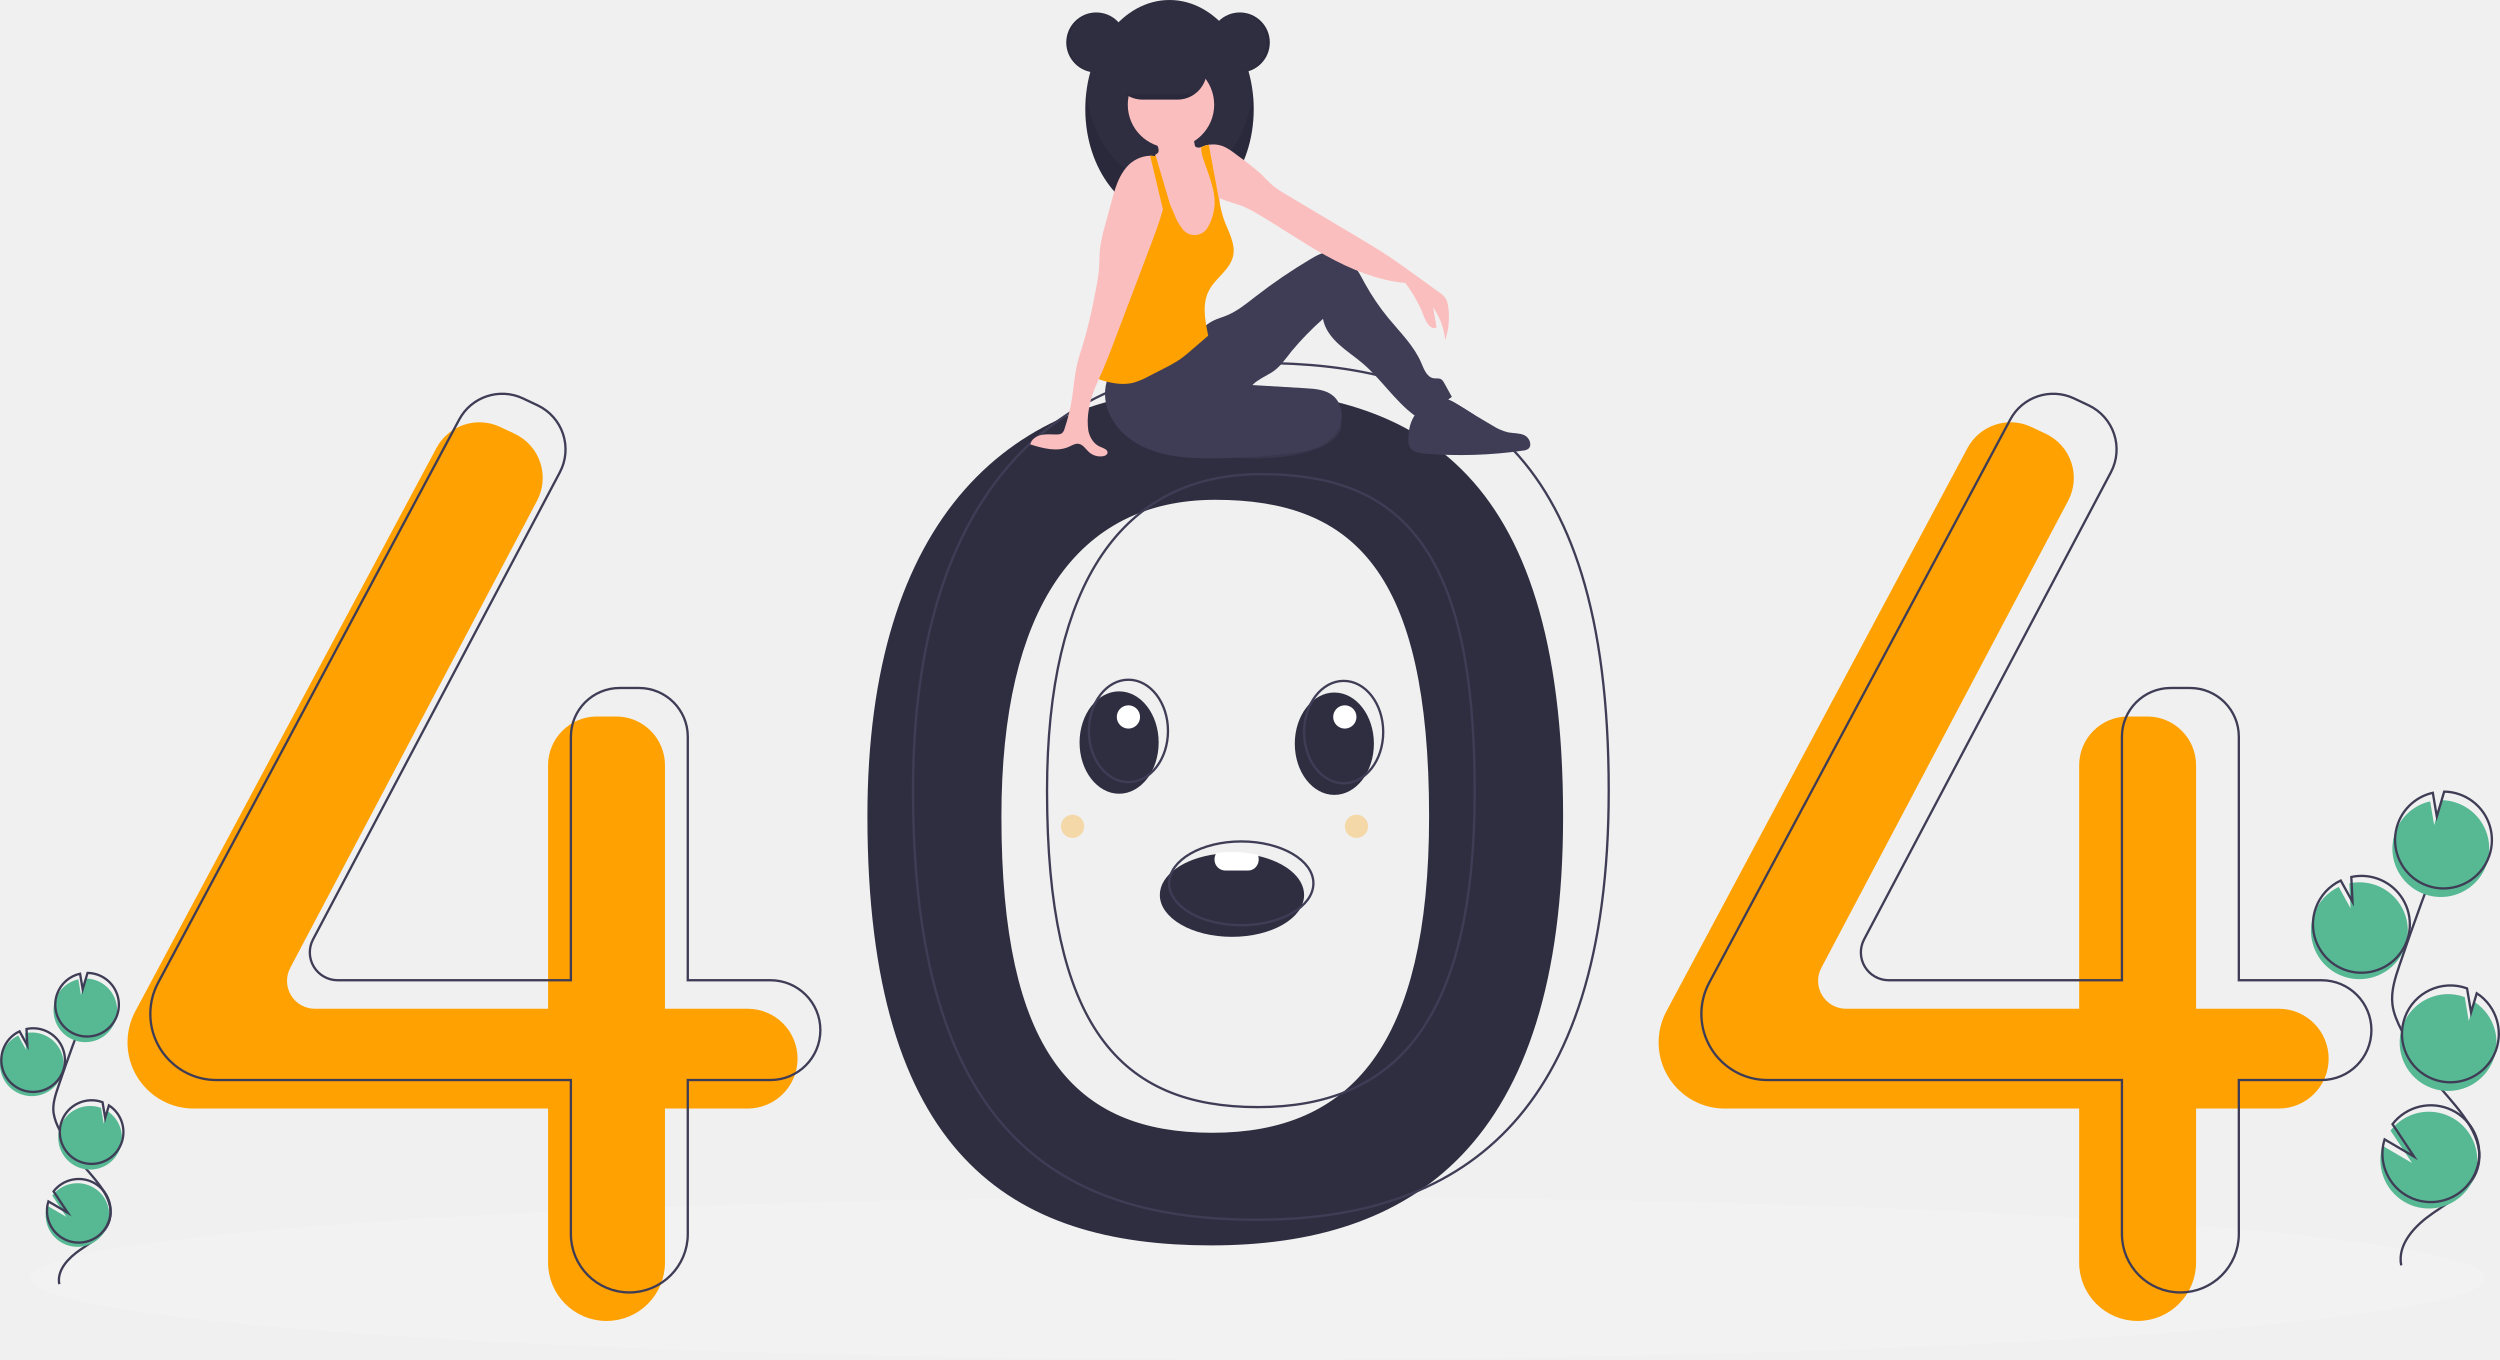
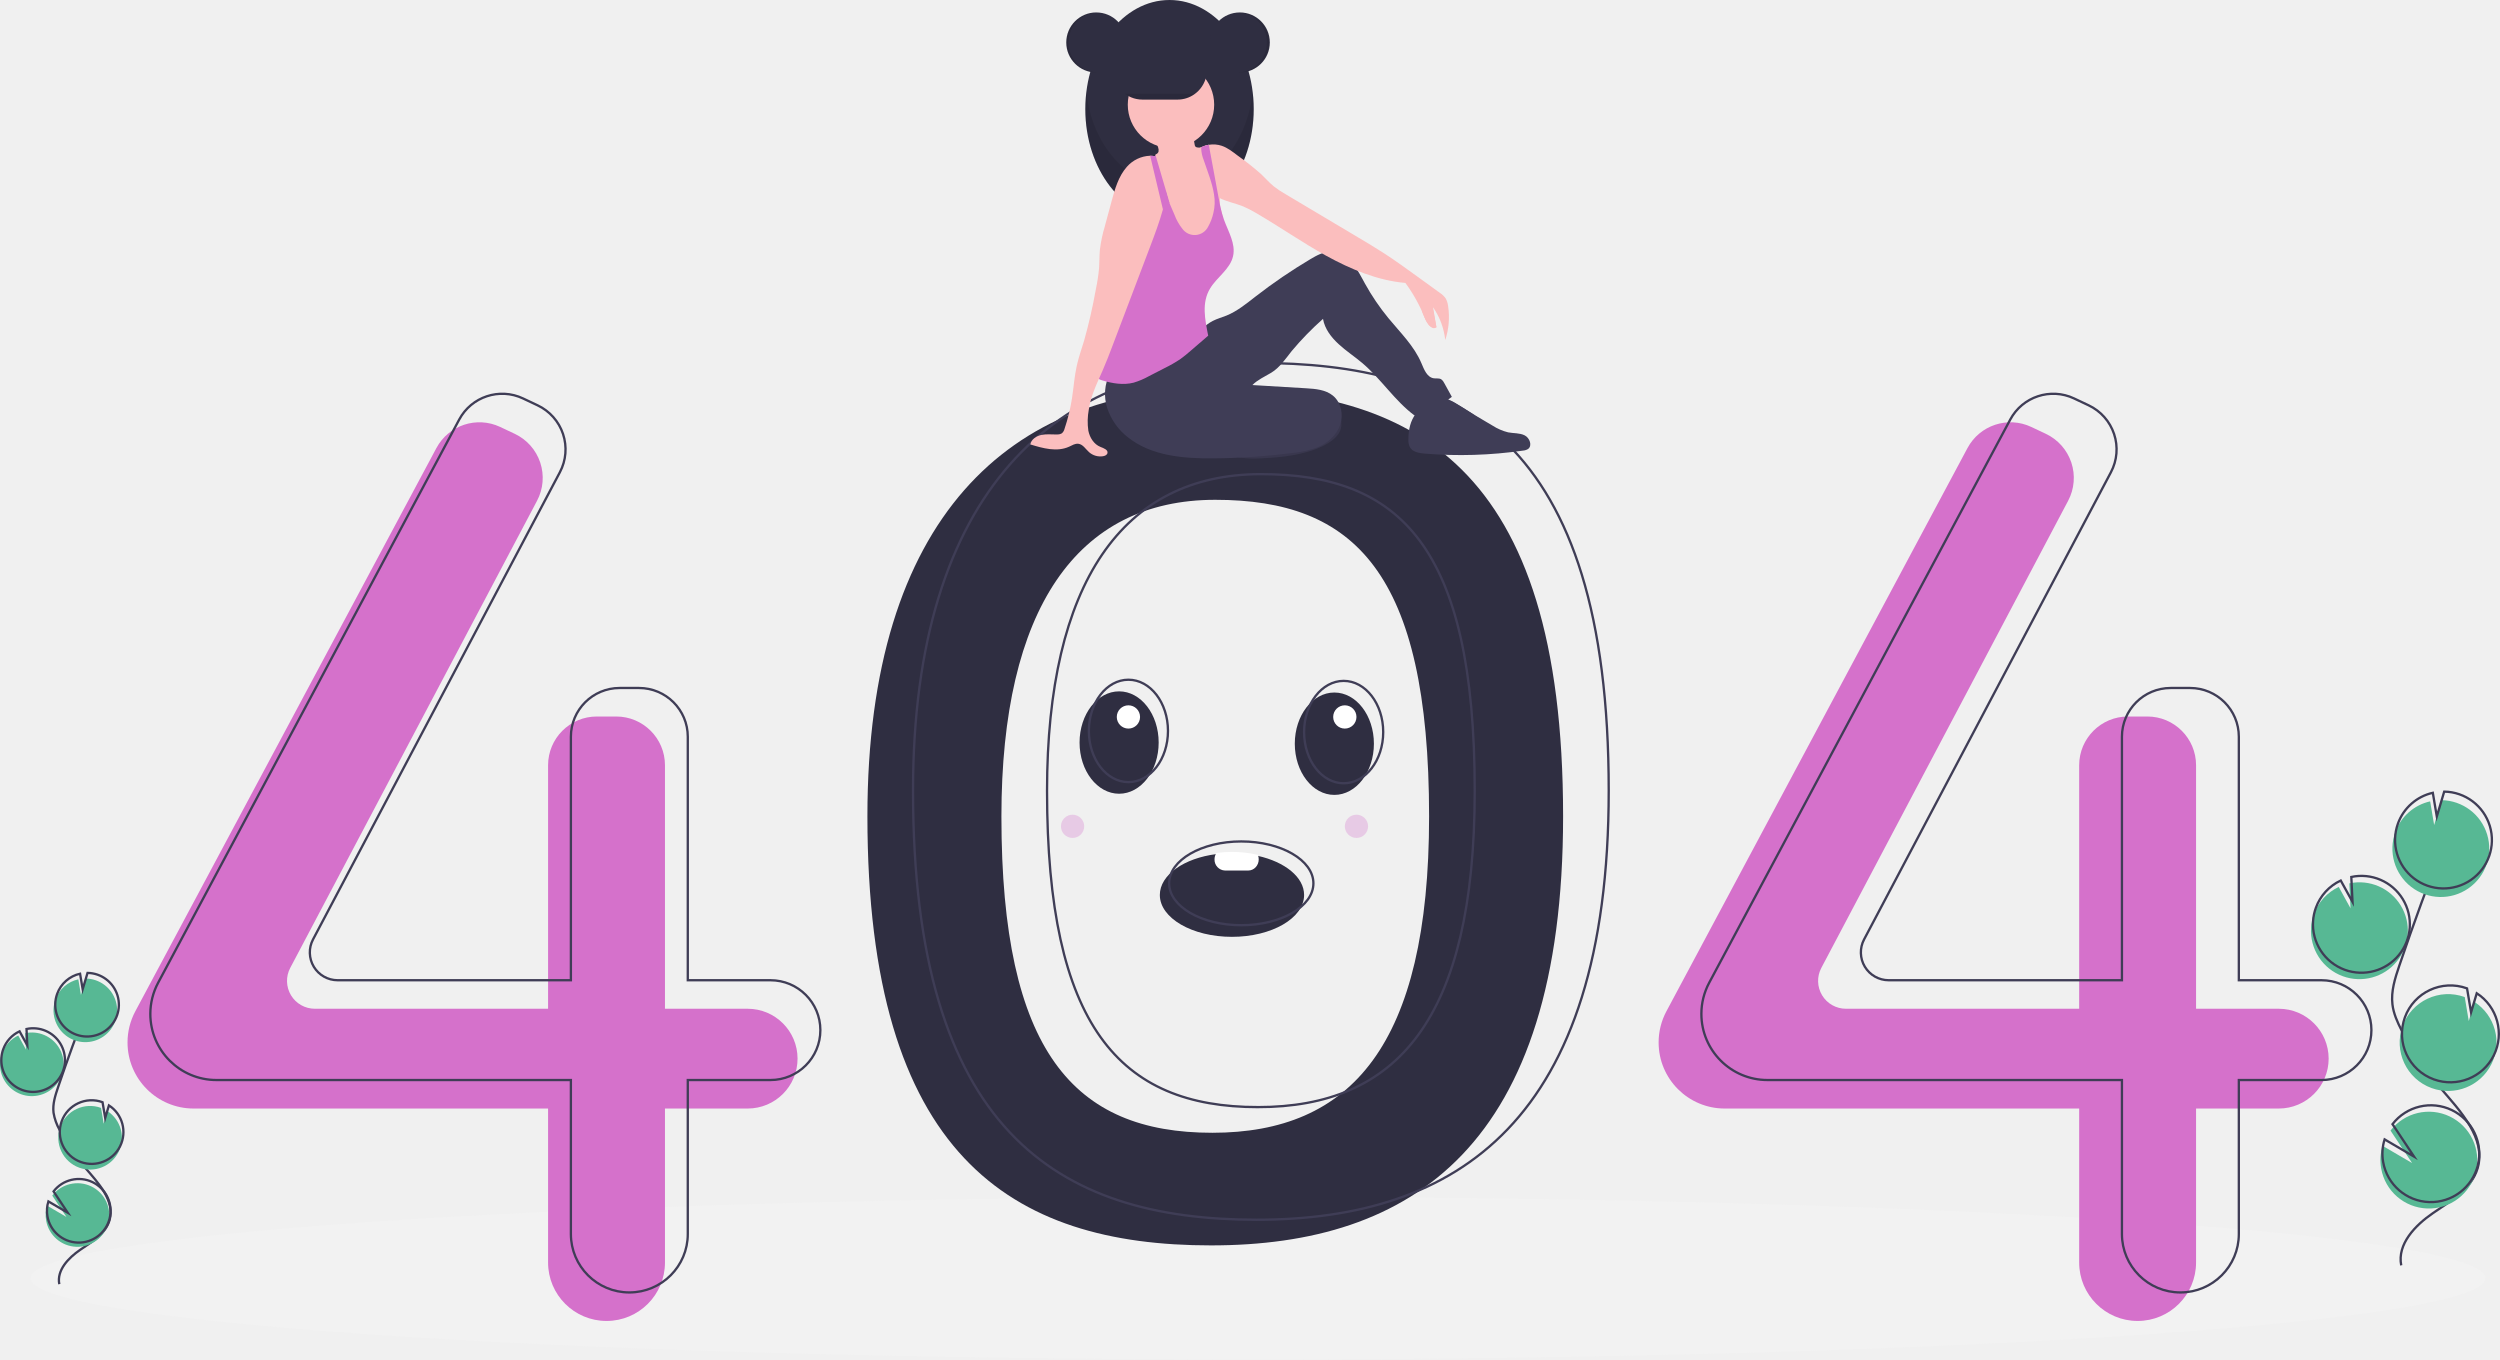
<svg xmlns="http://www.w3.org/2000/svg" id="fd59ce54-f850-4dfc-bc34-dd7d379d600e" data-name="Layer 1" width="1074.392" height="584.231" viewBox="0 0 1074.392 584.231">
  <ellipse cx="540.643" cy="549.309" rx="527.5" ry="34.922" fill="#f2f2f2" />
  <path d="M583.48,324.894c-85.944,0-147.651,55.139-147.651,183.798,0,145.813,61.707,184.411,147.651,184.411s151.327-42.274,151.327-184.411C734.807,356.753,669.424,324.894,583.48,324.894Zm.565,319.808c-59.527,0-90.626-34.923-90.626-135.916,0-89.112,32.372-136.105,91.899-136.105s91.899,30.868,91.899,136.105C677.217,607.234,643.572,644.703,584.045,644.703Z" transform="translate(-63.054 -157.8845)" fill="#2f2e41" />
-   <path d="M384.365,591.401H348.831V486.762A20.956,20.956,0,0,0,327.875,465.806h-8.326a20.956,20.956,0,0,0-20.956,20.956V591.401H198.363a11.963,11.963,0,0,1-10.578-17.552l106.082-200.78A20.956,20.956,0,0,0,284.287,344.33l-6.262-2.957a20.956,20.956,0,0,0-27.429,9.07L121.214,592.475a28.416,28.416,0,0,0-3.356,13.396v0a28.416,28.416,0,0,0,28.416,28.416H298.593v66.167a25.119,25.119,0,0,0,25.119,25.119h0a25.119,25.119,0,0,0,25.119-25.119V634.287h35.534a21.443,21.443,0,0,0,21.443-21.443v0A21.443,21.443,0,0,0,384.365,591.401Z" transform="translate(-63.054 -157.8845)" fill="#ffa100" />
-   <path d="M1042.362,591.401h-35.534V486.762A20.956,20.956,0,0,0,985.872,465.806h-8.326a20.956,20.956,0,0,0-20.956,20.956V591.401H856.359a11.963,11.963,0,0,1-10.578-17.552L951.864,373.069A20.956,20.956,0,0,0,942.284,344.33l-6.262-2.957a20.956,20.956,0,0,0-27.429,9.07L779.211,592.475a28.416,28.416,0,0,0-3.356,13.396v0a28.416,28.416,0,0,0,28.416,28.416H956.589v66.167a25.119,25.119,0,0,0,25.119,25.119h0a25.119,25.119,0,0,0,25.119-25.119V634.287h35.534a21.443,21.443,0,0,0,21.443-21.443v0A21.443,21.443,0,0,0,1042.362,591.401Z" transform="translate(-63.054 -157.8845)" fill="#ffa100" />
+   <path d="M384.365,591.401H348.831V486.762A20.956,20.956,0,0,0,327.875,465.806h-8.326a20.956,20.956,0,0,0-20.956,20.956V591.401H198.363a11.963,11.963,0,0,1-10.578-17.552l106.082-200.78A20.956,20.956,0,0,0,284.287,344.33l-6.262-2.957a20.956,20.956,0,0,0-27.429,9.07L121.214,592.475a28.416,28.416,0,0,0-3.356,13.396v0a28.416,28.416,0,0,0,28.416,28.416H298.593v66.167a25.119,25.119,0,0,0,25.119,25.119h0a25.119,25.119,0,0,0,25.119-25.119V634.287h35.534a21.443,21.443,0,0,0,21.443-21.443v0A21.443,21.443,0,0,0,384.365,591.401Z" transform="translate(-63.054 -157.8845)" fill="#d571cb" />
+   <path d="M1042.362,591.401h-35.534V486.762A20.956,20.956,0,0,0,985.872,465.806h-8.326a20.956,20.956,0,0,0-20.956,20.956V591.401H856.359a11.963,11.963,0,0,1-10.578-17.552L951.864,373.069A20.956,20.956,0,0,0,942.284,344.33l-6.262-2.957a20.956,20.956,0,0,0-27.429,9.07L779.211,592.475a28.416,28.416,0,0,0-3.356,13.396v0a28.416,28.416,0,0,0,28.416,28.416H956.589v66.167a25.119,25.119,0,0,0,25.119,25.119h0a25.119,25.119,0,0,0,25.119-25.119V634.287h35.534a21.443,21.443,0,0,0,21.443-21.443v0A21.443,21.443,0,0,0,1042.362,591.401Z" transform="translate(-63.054 -157.8845)" fill="#d571cb" />
  <path d="M394.168,579.148H358.634V474.509a20.956,20.956,0,0,0-20.956-20.956h-8.326a20.956,20.956,0,0,0-20.956,20.956V579.148H208.165a11.963,11.963,0,0,1-10.578-17.552L303.67,360.816a20.956,20.956,0,0,0-9.58-28.739l-6.262-2.957a20.956,20.956,0,0,0-27.429,9.07L131.017,580.222a28.416,28.416,0,0,0-3.356,13.396v0a28.416,28.416,0,0,0,28.416,28.416H308.395v66.167a25.119,25.119,0,0,0,25.119,25.119h0a25.119,25.119,0,0,0,25.119-25.119V622.034h35.534a21.443,21.443,0,0,0,21.443-21.443v0A21.443,21.443,0,0,0,394.168,579.148Z" transform="translate(-63.054 -157.8845)" fill="none" stroke="#3f3d56" stroke-miterlimit="10" />
  <path d="M1060.742,579.148h-35.534V474.509a20.956,20.956,0,0,0-20.956-20.956H995.925a20.956,20.956,0,0,0-20.956,20.956V579.148H874.739a11.963,11.963,0,0,1-10.578-17.552L970.244,360.816a20.956,20.956,0,0,0-9.58-28.739l-6.262-2.957a20.956,20.956,0,0,0-27.429,9.07L797.59,580.222a28.416,28.416,0,0,0-3.356,13.396v0a28.416,28.416,0,0,0,28.416,28.416H974.969v66.167a25.119,25.119,0,0,0,25.119,25.119h0a25.119,25.119,0,0,0,25.119-25.119V622.034h35.534a21.443,21.443,0,0,0,21.443-21.443v0A21.443,21.443,0,0,0,1060.742,579.148Z" transform="translate(-63.054 -157.8845)" fill="none" stroke="#3f3d56" stroke-miterlimit="10" />
  <path d="M603.085,313.866c-85.944,0-147.651,55.139-147.651,183.798,0,145.813,61.707,184.411,147.651,184.411s151.327-42.274,151.327-184.411C754.412,345.725,689.029,313.866,603.085,313.866Zm.565,319.808c-59.527,0-90.626-34.923-90.626-135.916,0-89.112,32.372-136.105,91.899-136.105s91.899,30.868,91.899,136.105C696.822,596.206,663.177,633.675,603.65,633.675Z" transform="translate(-63.054 -157.8845)" fill="none" stroke="#3f3d56" stroke-miterlimit="10" />
  <circle cx="471.141" cy="18.25" r="12.901" fill="#2f2e41" />
  <ellipse cx="502.607" cy="46.885" rx="36.186" ry="46.885" fill="#2f2e41" />
  <path d="M565.661,237.494c-18.128,0-33.141-17.271-35.776-39.805a60.976,60.976,0,0,0-.41,7.08c0,25.894,16.201,46.885,36.186,46.885s36.186-20.991,36.186-46.885a60.976,60.976,0,0,0-.41-7.08C598.803,220.224,583.789,237.494,565.661,237.494Z" transform="translate(-63.054 -157.8845)" opacity="0.1" />
  <path d="M639.296,342.073c-.777,3.193-4.128,5.751-7.839,7.538-7.802,3.757-17.425,4.878-26.76,5.254a45.176,45.176,0,0,1-7.144-.132,20.537,20.537,0,0,1-12.251-5.631,1.681,1.681,0,0,1,.044-2.844c4.969-5.459,13.262-8.806,21.616-11.216,6.334-1.827,17.381-6.561,24.29-5.922C637.944,329.739,640.277,338.041,639.296,342.073Z" transform="translate(-63.054 -157.8845)" fill="#3f3d56" />
  <path d="M639.296,342.073c-.777,3.193-4.128,5.751-7.839,7.538-7.802,3.757-17.425,4.878-26.76,5.254a45.176,45.176,0,0,1-7.144-.132,20.537,20.537,0,0,1-12.251-5.631,1.681,1.681,0,0,1,.044-2.844c4.969-5.459,13.262-8.806,21.616-11.216,6.334-1.827,17.381-6.561,24.29-5.922C637.944,329.739,640.277,338.041,639.296,342.073Z" transform="translate(-63.054 -157.8845)" opacity="0.1" />
  <path d="M540.098,318.206a19.77,19.77,0,0,0-1.199,15.075,26.339,26.339,0,0,0,8.829,12.497c10.095,8.092,23.988,9.205,36.925,9.093a284.649,284.649,0,0,0,33.905-2.324,40.538,40.538,0,0,0,11.001-2.554c4.222-1.827,7.933-5.178,9.436-9.526s.436-9.672-3.134-12.574c-3.137-2.55-7.463-2.9-11.498-3.143l-23.088-1.387c2.281-2.308,5.318-3.614,8.096-5.292,3.685-2.226,6.134-5.965,8.813-9.335a129.001,129.001,0,0,1,13.439-13.817c.751,4.31,3.478,7.85,6.687,10.824s6.908,5.368,10.244,8.2c8.079,6.858,13.896,16.167,22.392,22.5a43.829,43.829,0,0,0,16.049-8.012l-3.302-5.981a3.94,3.94,0,0,0-1.245-1.553c-.935-.575-2.14-.279-3.225-.441-2.901-.435-4.168-3.784-5.306-6.487-3.125-7.422-9.108-13.18-14.218-19.404a98.009,98.009,0,0,1-9.996-14.723c-1.717-3.102-3.288-6.331-5.617-9.003s-5.594-4.773-9.139-4.781c-3.132-.007-6.021,1.584-8.714,3.183a230.477,230.477,0,0,0-23.63,16.099c-3.944,3.062-7.863,6.296-12.489,8.174-1.947.79-4,1.331-5.869,2.292-3.273,1.684-5.757,4.534-8.431,7.064C566.277,311.892,553.219,317.738,540.098,318.206Z" transform="translate(-63.054 -157.8845)" fill="#3f3d56" />
  <path d="M588.374,253.983a23.774,23.774,0,0,1-1.734,8.033,10.045,10.045,0,0,1-5.768,5.573,12.375,12.375,0,0,1-5.623.182,10.882,10.882,0,0,1-4.582-1.561c-2.165-1.488-3.244-4.144-3.637-6.743-.393-2.596-.217-5.249-.469-7.863a42.944,42.944,0,0,0-1.202-6.255c-.17-.683-.343-1.362-.513-2.042-.167-.68-.33-1.359-.481-2.039-.138-.639-.267-1.281-.378-1.926-.091-.544-.173-1.092-.233-1.643a18.423,18.423,0,0,0-.809-4.811,14.607,14.607,0,0,0-1.687-2.854c-.286-.409-.563-.818-.818-1.243a5.89,5.89,0,0,1-.972-3.748,3.286,3.286,0,0,1,.148-.601c.025-.076.053-.151.085-.223A1.802,1.802,0,0,0,560.932,223.07a3.433,3.433,0,0,0-.148-1.778,11.318,11.318,0,0,0-.96-2.288c-.264-.478-1.161-1.34-1.167-1.888-.013-1.101,2.14-1.989,3.011-2.423a16.796,16.796,0,0,1,8.597-1.743c1.904.129,3.968.714,5.019,2.31.944,1.438.818,3.301,1.221,4.972a1.471,1.471,0,0,0,.299.664,1.341,1.341,0,0,0,.739.34,4.549,4.549,0,0,0,1.416.057h.003a2.931,2.931,0,0,0,.371-.054,4.957,4.957,0,0,0,2.033-.878q.585-.156,1.18-.255a.251.251,0,0,0,.047-.009c1.576,4.975,1.781,10.308,3.071,15.374.639,2.52,1.554,5.009,1.683,7.602.009.113.013.23.016.346.019.834-.047,1.674-.013,2.505a6.981,6.981,0,0,0,.126,1.114,15.611,15.611,0,0,0,.525,1.743l.009.028c.06.183.116.368.164.554.035.135.066.267.091.403l.003.009A14.938,14.938,0,0,1,588.374,253.983Z" transform="translate(-63.054 -157.8845)" fill="#fbbebe" />
  <circle cx="503.237" cy="44.997" r="18.565" fill="#fbbebe" />
  <path d="M684.157,304.033a30.445,30.445,0,0,0-5.236-14.103q.722,4.295,1.447,8.587a3.214,3.214,0,0,1-3.367-1.035,10.337,10.337,0,0,1-1.765-3.276,67.466,67.466,0,0,0-8.21-14.736c-11.819-.985-23.502-5.884-33.896-11.595-10.396-5.708-20.126-12.552-30.384-18.502a43.573,43.573,0,0,0-5.544-2.832c-3.21-1.287-6.812-1.954-9.855-3.468-.204-.101-.409-.208-.61-.318a12.578,12.578,0,0,1-1.945-1.306,10.344,10.344,0,0,1-.931-.856,20.351,20.351,0,0,1-3.559-5.953c-1.633-3.612-2.215-7.97-3.845-11.583a11.203,11.203,0,0,1,2.502-1.765h.003c.132-.069.264-.135.4-.198a11.94,11.94,0,0,1,2.004-.733q.585-.156,1.18-.255a.251.251,0,0,0,.047-.009,11.566,11.566,0,0,1,5.491.434c2.587.875,4.767,2.621,6.941,4.273a114.02,114.02,0,0,1,10.148,8.049c1.794,1.718,3.43,3.606,5.359,5.167a42.144,42.144,0,0,0,5.057,3.351q15.656,9.327,31.315,18.65c3.534,2.105,7.07,4.21,10.526,6.438,5.249,3.386,10.308,7.055,15.365,10.721q4.47,3.238,8.936,6.479a9.728,9.728,0,0,1,2.533,2.341,8.472,8.472,0,0,1,1.123,3.433A31.387,31.387,0,0,1,684.157,304.033Z" transform="translate(-63.054 -157.8845)" fill="#fbbebe" />
-   <path d="M592.977,267.944c-1.252,5.617-6.929,9.012-9.896,13.946-3.688,6.123-2.184,13.241-.799,20.255q-3.795,3.271-7.593,6.542c-1.397,1.199-2.794,2.404-4.298,3.464a57.351,57.351,0,0,1-6.86,3.94q-3.361,1.728-6.721,3.458a32.128,32.128,0,0,1-6.58,2.788c-4.415,1.133-9.103.34-13.471-.972a6.088,6.088,0,0,1-1.473-.601,2.394,2.394,0,0,1-.699-.632,3.911,3.911,0,0,1-.444-2.539c.444-7.351,2.24-14.547,4.031-21.69a85.26,85.26,0,0,1,3.848-12.577,85.077,85.077,0,0,1,5.415-10.151,68.368,68.368,0,0,1,7.929-11.514,18.479,18.479,0,0,0,3.675-4.739c1.117-2.549.686-5.472.913-8.247a17.148,17.148,0,0,1,1.633-6.007v-.003a17.093,17.093,0,0,1,1.743-2.882q.458,1.067.916,2.13.302.699.598,1.394.387.897.768,1.787,1.1,2.558,2.196,5.113a21.59,21.59,0,0,0,3.335,5.944,6.499,6.499,0,0,0,11.123-.853,21.261,21.261,0,0,0,2.272-6.013,19.215,19.215,0,0,0,.252-7.835c-.758-5.009-2.889-10.126-4.437-14.78a14.945,14.945,0,0,1-1.079-4.871,3.351,3.351,0,0,1,.057-.56c.009-.047.019-.098.028-.145a11.94,11.94,0,0,1,2.004-.733q.585-.156,1.18-.255,2.044,11.064,4.094,22.127c.032.173.066.346.098.522.195,1.057.393,2.115.614,3.169.198.957.412,1.91.651,2.857l.009.028c.082.321.167.639.255.957l.003.009c.242.868.513,1.731.818,2.58C590.938,257.475,594.164,262.629,592.977,267.944Z" transform="translate(-63.054 -157.8845)" fill="#ffa100" />
+   <path d="M592.977,267.944c-1.252,5.617-6.929,9.012-9.896,13.946-3.688,6.123-2.184,13.241-.799,20.255q-3.795,3.271-7.593,6.542c-1.397,1.199-2.794,2.404-4.298,3.464a57.351,57.351,0,0,1-6.86,3.94q-3.361,1.728-6.721,3.458a32.128,32.128,0,0,1-6.58,2.788c-4.415,1.133-9.103.34-13.471-.972a6.088,6.088,0,0,1-1.473-.601,2.394,2.394,0,0,1-.699-.632,3.911,3.911,0,0,1-.444-2.539c.444-7.351,2.24-14.547,4.031-21.69a85.26,85.26,0,0,1,3.848-12.577,85.077,85.077,0,0,1,5.415-10.151,68.368,68.368,0,0,1,7.929-11.514,18.479,18.479,0,0,0,3.675-4.739c1.117-2.549.686-5.472.913-8.247a17.148,17.148,0,0,1,1.633-6.007v-.003a17.093,17.093,0,0,1,1.743-2.882q.458,1.067.916,2.13.302.699.598,1.394.387.897.768,1.787,1.1,2.558,2.196,5.113a21.59,21.59,0,0,0,3.335,5.944,6.499,6.499,0,0,0,11.123-.853,21.261,21.261,0,0,0,2.272-6.013,19.215,19.215,0,0,0,.252-7.835c-.758-5.009-2.889-10.126-4.437-14.78a14.945,14.945,0,0,1-1.079-4.871,3.351,3.351,0,0,1,.057-.56c.009-.047.019-.098.028-.145a11.94,11.94,0,0,1,2.004-.733q.585-.156,1.18-.255,2.044,11.064,4.094,22.127c.032.173.066.346.098.522.195,1.057.393,2.115.614,3.169.198.957.412,1.91.651,2.857l.009.028c.082.321.167.639.255.957l.003.009c.242.868.513,1.731.818,2.58C590.938,257.475,594.164,262.629,592.977,267.944Z" transform="translate(-63.054 -157.8845)" fill="#d571cb" />
  <path d="M668.321,346.877a6.583,6.583,0,0,0,.61,3.143c1.162,2.124,3.95,2.606,6.362,2.805a188.377,188.377,0,0,0,42.266-1.288,4.886,4.886,0,0,0,2.151-.668c1.99-1.395.763-4.795-1.41-5.884s-4.751-.826-7.135-1.297a22.479,22.479,0,0,1-6.678-2.896q-7.252-4.167-14.293-8.688c-2.795-1.795-6.093-3.71-9.24-2.646C672.43,332.343,668.265,337.681,668.321,346.877Z" transform="translate(-63.054 -157.8845)" fill="#3f3d56" />
  <path d="M564.437,240.874v.003c-.022.132-.044.261-.072.39-.035.214-.076.431-.116.645-.39,1.998-.868,3.987-1.419,5.963-1.51,5.459-3.534,10.831-5.541,16.123q-8.081,21.287-16.164,42.577c-1.359,3.575-2.716,7.152-4.261,10.654-.516,1.167-1.048,2.344-1.576,3.534-1.894,4.257-3.713,8.653-4.317,13.184a27.45,27.45,0,0,0-.192,9.04c.604,2.97,2.407,5.872,5.23,6.97,1.378.538,3.351,1.259,2.974,2.69-.204.787-1.098,1.171-1.901,1.303a7.312,7.312,0,0,1-5.966-1.718c-1.507-1.337-2.665-3.417-4.67-3.641-1.388-.151-2.665.68-3.936,1.262-5.186,2.369-11.227.711-16.674-.972.428-2.206,2.643-3.66,4.843-4.1,2.199-.444,4.474-.129,6.718-.189a3.51,3.51,0,0,0,2.042-.525,3.705,3.705,0,0,0,1.101-1.882,78.964,78.964,0,0,0,3.213-13.147c.724-4.666,1.026-9.405,2.058-14.015.802-3.597,2.042-7.08,3.106-10.61a224.682,224.682,0,0,0,5.06-22.077,78.02,78.02,0,0,0,1.425-9.368c.179-2.612.094-5.236.346-7.838a60.888,60.888,0,0,1,2.111-9.997q1.444-5.348,2.885-10.689c1.425-5.271,2.955-10.746,6.567-14.843a13.962,13.962,0,0,1,10.028-4.789,9.882,9.882,0,0,1,2.13.23c.116.028.233.057.349.088a8.634,8.634,0,0,1,2.174.9c1.114-.708,1.68-.459,2.42.632a6.973,6.973,0,0,1,.881,3.795A52.424,52.424,0,0,1,564.437,240.874Z" transform="translate(-63.054 -157.8845)" fill="#fbbebe" />
-   <path d="M565.661,245.046l-.047.047-.255.255-2.53,2.527-1.24-5.208-4.251-17.854a9.882,9.882,0,0,1,2.13.23,3.286,3.286,0,0,1,.148-.601l.201.689,1.441,4.902,2.728,9.308.45,1.532v.003Z" transform="translate(-63.054 -157.8845)" fill="#ffa100" />
+   <path d="M565.661,245.046l-.047.047-.255.255-2.53,2.527-1.24-5.208-4.251-17.854a9.882,9.882,0,0,1,2.13.23,3.286,3.286,0,0,1,.148-.601l.201.689,1.441,4.902,2.728,9.308.45,1.532v.003Z" transform="translate(-63.054 -157.8845)" fill="#d571cb" />
  <path d="M581.715,188.087a12.582,12.582,0,0,1-3.7,8.896,12.314,12.314,0,0,1-1.36,1.176,12.528,12.528,0,0,1-7.536,2.524H554.023a12.59,12.59,0,0,1,0-25.18h15.096A12.629,12.629,0,0,1,581.715,188.087Z" transform="translate(-63.054 -157.8845)" fill="#2f2e41" />
  <circle cx="532.815" cy="18.25" r="12.901" fill="#2f2e41" />
  <path d="M595.554,163.234c-.158,0-.315.006-.472.012a12.898,12.898,0,0,1,0,25.778c.157.006.314.012.472.012a12.901,12.901,0,1,0,0-25.802Z" transform="translate(-63.054 -157.8845)" opacity="0.1" />
  <path d="M534.195,163.234c.158,0,.315.006.472.012a12.898,12.898,0,0,0,0,25.778c-.157.006-.314.012-.472.012a12.901,12.901,0,0,1,0-25.802Z" transform="translate(-63.054 -157.8845)" opacity="0.1" />
  <path d="M576.655,198.159a12.528,12.528,0,0,1-7.536,2.524H554.023a12.528,12.528,0,0,1-7.536-2.524Z" transform="translate(-63.054 -157.8845)" opacity="0.1" />
  <path d="M674.14,291.64s3.252,9.372,6.229,6.876L677.996,286.267Z" transform="translate(-63.054 -157.8845)" fill="#fbbebe" />
  <path d="M1069.918,577.434a20.813,20.813,0,1,0,2.772-39.915l.521,10.712-5.068-9.18a20.734,20.734,0,0,0-10.684,11.723,20.408,20.408,0,0,0-1.197,5.63A20.809,20.809,0,0,0,1069.918,577.434Z" transform="translate(-63.054 -157.8845)" fill="#57b894" />
  <path d="M1094.995,701.678c-1.789-9.11,5.963-17.187,13.621-22.437s16.605-10.408,19.218-19.317c3.755-12.804-7.43-24.53-16.136-34.642a125.3,125.3,0,0,1-16.524-24.557c-1.811-3.533-3.476-7.225-3.952-11.166-.686-5.675,1.137-11.323,2.974-16.737q9.179-27.052,19.628-53.65" transform="translate(-63.054 -157.8845)" fill="none" stroke="#3f3d56" stroke-miterlimit="10" />
  <path d="M1070.775,574.676a20.813,20.813,0,1,0,2.772-39.915l.521,10.712-5.068-9.18a20.734,20.734,0,0,0-10.684,11.723,20.408,20.408,0,0,0-1.197,5.63A20.809,20.809,0,0,0,1070.775,574.676Z" transform="translate(-63.054 -157.8845)" fill="none" stroke="#3f3d56" stroke-miterlimit="10" />
  <path d="M1092.451,515.473a20.788,20.788,0,0,1,14.98-13.198l1.714,10.184,3.177-10.696a20.81,20.81,0,1,1-19.871,13.71Z" transform="translate(-63.054 -157.8845)" fill="#57b894" />
  <path d="M1093.594,511.795a20.788,20.788,0,0,1,14.98-13.198l1.714,10.184,3.177-10.696a20.81,20.81,0,1,1-19.871,13.71Z" transform="translate(-63.054 -157.8845)" fill="none" stroke="#3f3d56" stroke-miterlimit="10" />
  <path d="M1108.045,625.489a20.81,20.81,0,0,0,18.419-37.023l-2.441,8.219-1.731-10.304a.362.362,0,0,0-.053-.02,20.811,20.811,0,1,0-14.194,39.127Z" transform="translate(-63.054 -157.8845)" fill="#57b894" />
  <path d="M1109.035,621.764a20.81,20.81,0,0,0,18.419-37.023l-2.441,8.219-1.731-10.304a.362.362,0,0,0-.053-.02,20.811,20.811,0,1,0-14.194,39.127Z" transform="translate(-63.054 -157.8845)" fill="none" stroke="#3f3d56" stroke-miterlimit="10" />
  <path d="M1086.378,660.051a20.801,20.801,0,1,0,4.011-16.297l9.273,13.957-12.67-7.408A20.616,20.616,0,0,0,1086.378,660.051Z" transform="translate(-63.054 -157.8845)" fill="#57b894" />
  <path d="M1087.235,657.294a20.801,20.801,0,1,0,4.011-16.297l9.273,13.957-12.67-7.408A20.616,20.616,0,0,0,1087.235,657.294Z" transform="translate(-63.054 -157.8845)" fill="none" stroke="#3f3d56" stroke-miterlimit="10" />
  <path d="M72.061,628.133a13.674,13.674,0,1,0,1.821-26.225l.342,7.038-3.33-6.032a13.623,13.623,0,0,0-7.019,7.702,13.409,13.409,0,0,0-.787,3.699A13.672,13.672,0,0,0,72.061,628.133Z" transform="translate(-63.054 -157.8845)" fill="#57b894" />
  <path d="M88.538,709.763c-1.175-5.986,3.918-11.292,8.949-14.741s10.91-6.838,12.626-12.692c2.467-8.412-4.882-16.117-10.601-22.76A82.324,82.324,0,0,1,88.656,643.436a22.21,22.21,0,0,1-2.597-7.336c-.451-3.729.747-7.439,1.954-10.996q6.031-17.773,12.896-35.249" transform="translate(-63.054 -157.8845)" fill="none" stroke="#3f3d56" stroke-miterlimit="10" />
  <path d="M72.625,626.321a13.674,13.674,0,1,0,1.821-26.225l.342,7.038L71.458,601.103a13.623,13.623,0,0,0-7.019,7.702,13.409,13.409,0,0,0-.787,3.699A13.672,13.672,0,0,0,72.625,626.321Z" transform="translate(-63.054 -157.8845)" fill="none" stroke="#3f3d56" stroke-miterlimit="10" />
  <path d="M86.866,587.423a13.658,13.658,0,0,1,9.842-8.671l1.126,6.691,2.087-7.027a13.673,13.673,0,1,1-13.055,9.007Z" transform="translate(-63.054 -157.8845)" fill="#57b894" />
  <path d="M87.617,585.007a13.658,13.658,0,0,1,9.842-8.671l1.126,6.691L100.673,576a13.673,13.673,0,1,1-13.055,9.007Z" transform="translate(-63.054 -157.8845)" fill="none" stroke="#3f3d56" stroke-miterlimit="10" />
  <path d="M97.112,659.706a13.673,13.673,0,0,0,12.102-24.325l-1.604,5.4-1.137-6.77a.238.238,0,0,0-.035-.013,13.673,13.673,0,1,0-9.326,25.707Z" transform="translate(-63.054 -157.8845)" fill="#57b894" />
  <path d="M97.762,657.259a13.673,13.673,0,0,0,12.102-24.325l-1.604,5.4-1.137-6.77a.238.238,0,0,0-.035-.013,13.673,13.673,0,1,0-9.326,25.707Z" transform="translate(-63.054 -157.8845)" fill="none" stroke="#3f3d56" stroke-miterlimit="10" />
  <path d="M82.876,682.414a13.667,13.667,0,1,0,2.635-10.708l6.092,9.17-8.324-4.867A13.545,13.545,0,0,0,82.876,682.414Z" transform="translate(-63.054 -157.8845)" fill="#57b894" />
  <path d="M83.439,680.602a13.667,13.667,0,1,0,2.635-10.708l6.092,9.17-8.324-4.867A13.545,13.545,0,0,0,83.439,680.602Z" transform="translate(-63.054 -157.8845)" fill="none" stroke="#3f3d56" stroke-miterlimit="10" />
  <ellipse cx="480.946" cy="319.115" rx="17" ry="22" fill="#2f2e41" />
  <ellipse cx="573.446" cy="319.615" rx="17" ry="22" fill="#2f2e41" />
  <path d="M623.5,542.5c0,9.94-13.88,18-31,18s-31-8.06-31-18c0-8.61,10.41-15.81,24.32-17.57a50.104,50.104,0,0,1,6.68-.43,50.699,50.699,0,0,1,11.13,1.2C615.25,528.29,623.5,534.84,623.5,542.5Z" transform="translate(-63.054 -157.8845)" fill="#2f2e41" />
  <ellipse cx="484.946" cy="314.115" rx="17" ry="22" fill="none" stroke="#3f3d56" stroke-miterlimit="10" />
  <ellipse cx="577.446" cy="314.615" rx="17" ry="22" fill="none" stroke="#3f3d56" stroke-miterlimit="10" />
  <ellipse cx="533.446" cy="379.615" rx="31" ry="18" fill="none" stroke="#3f3d56" stroke-miterlimit="10" />
  <path d="M604,527.2a4.937,4.937,0,0,1-1.32,3.392A4.339,4.339,0,0,1,599.5,532h-10a4.664,4.664,0,0,1-4.5-4.8,4.905,4.905,0,0,1,.82-2.741A47.02,47.02,0,0,1,592.5,524a47.665,47.665,0,0,1,11.13,1.28A5.067,5.067,0,0,1,604,527.2Z" transform="translate(-63.054 -157.8845)" fill="#fff" />
  <circle cx="484.946" cy="308.115" r="5" fill="#fff" />
  <circle cx="577.946" cy="308.115" r="5" fill="#fff" />
-   <circle cx="582.946" cy="355.115" r="5" fill="#ffa100" opacity="0.3" />
-   <circle cx="460.946" cy="355.115" r="5" fill="#ffa100" opacity="0.3" />
+   <circle cx="582.946" cy="355.115" r="5" fill="#d571cb" opacity="0.3" />
+   <circle cx="460.946" cy="355.115" r="5" fill="#d571cb" opacity="0.3" />
</svg>
